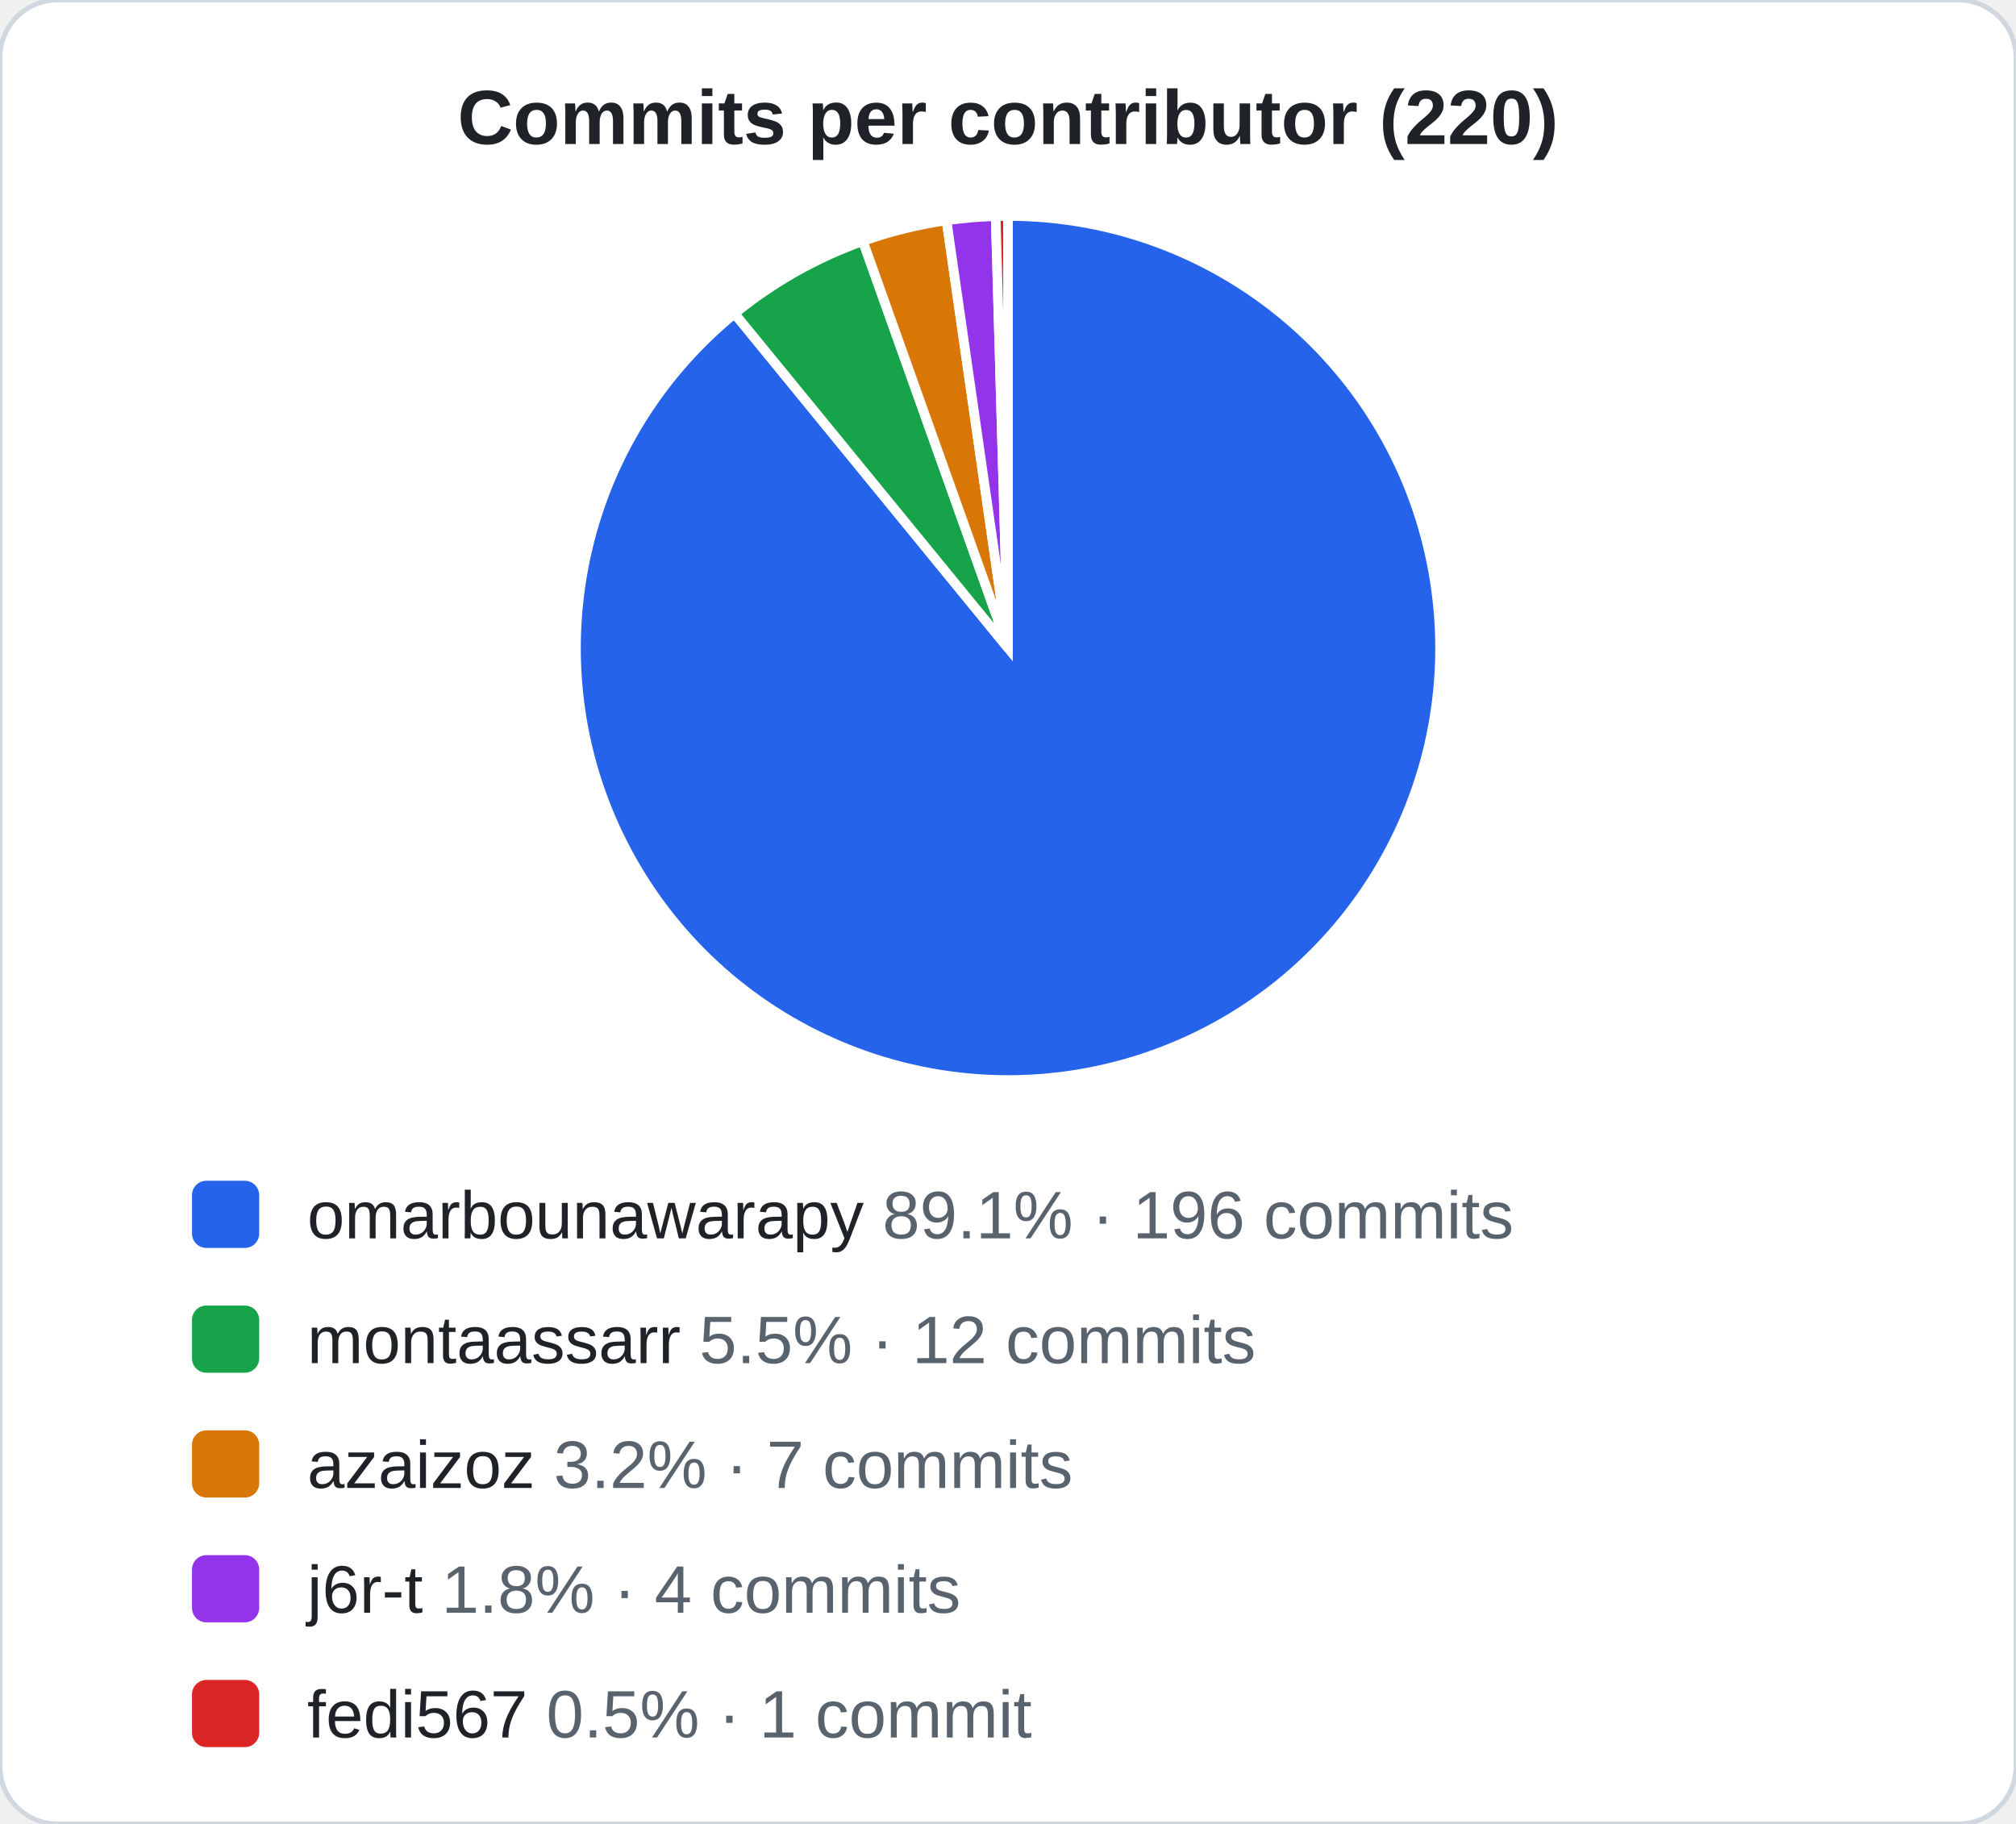
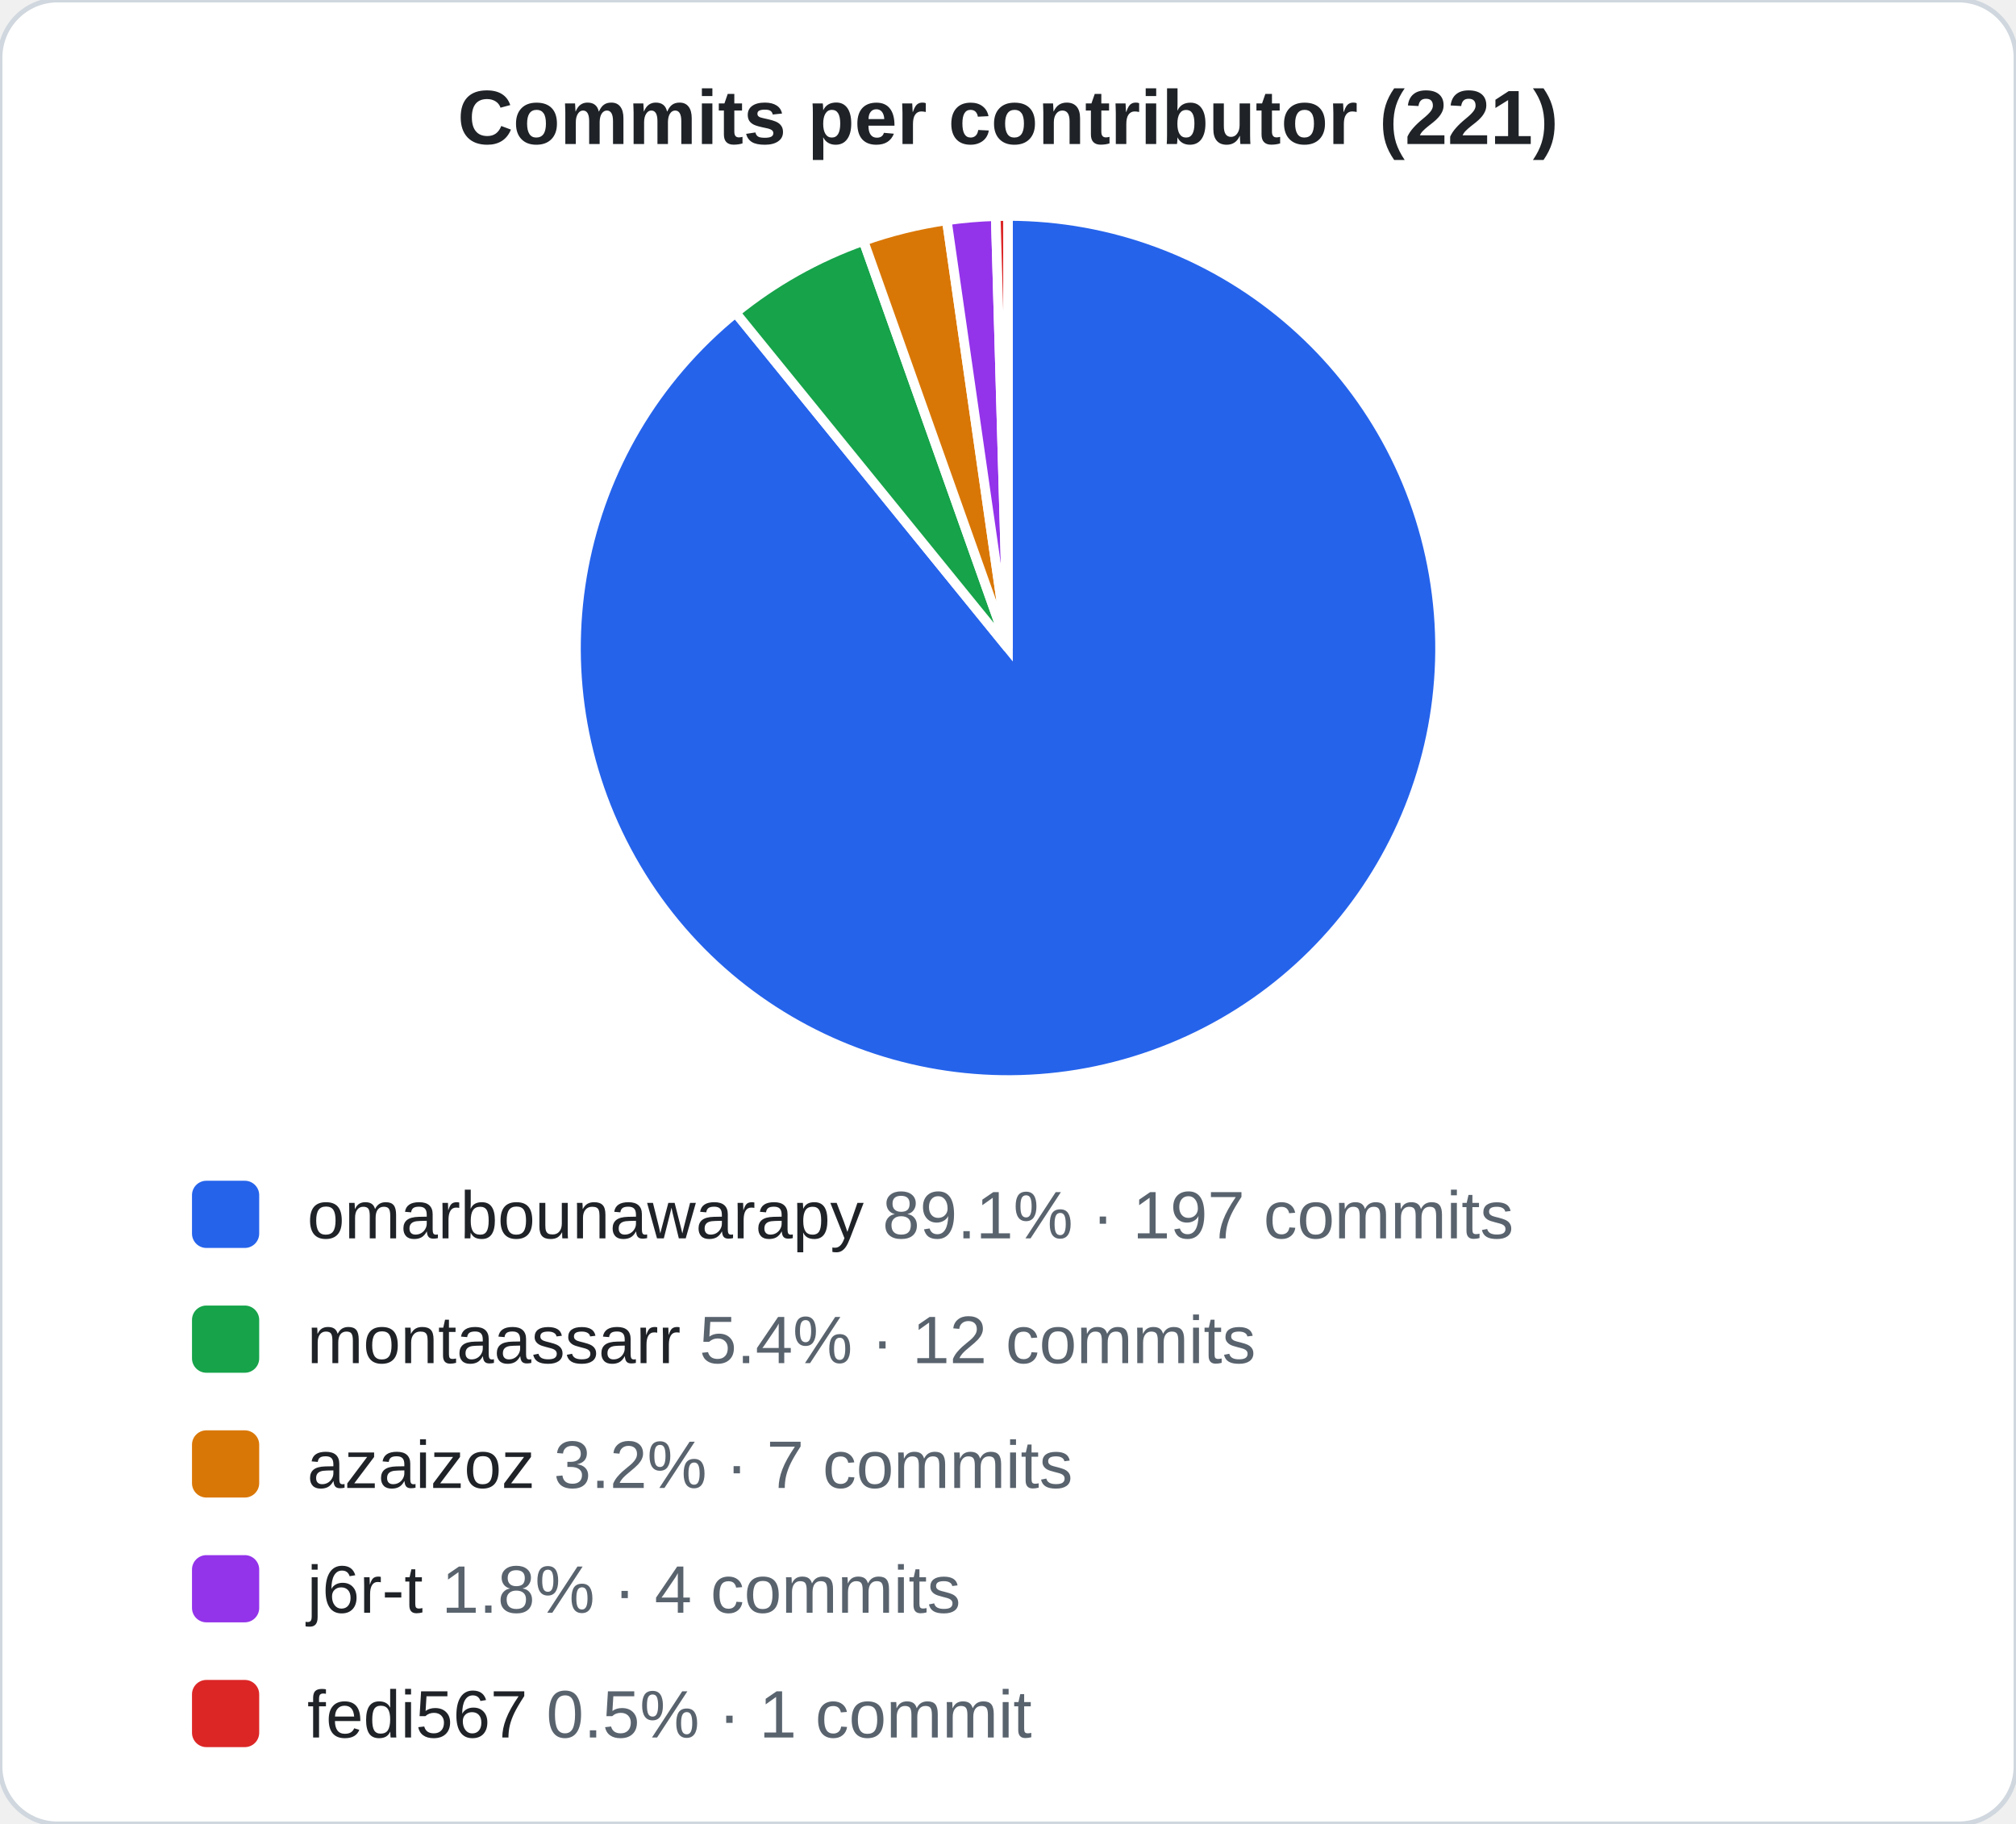
<svg xmlns="http://www.w3.org/2000/svg" width="420" height="380" viewBox="0 0 420 380" role="img" aria-labelledby="t">
  <rect width="420" height="380" rx="12" fill="#ffffff" stroke="#d0d7de" />
-   <text x="210" y="30" text-anchor="middle" font-family="Arial,Helvetica,sans-serif" font-size="16" font-weight="700" fill="#1f2328">Commits per contributor (220)</text>
-   <path d="M210.0,135.0 L210.00,45.00 A90,90 0 1 1 153.03,65.33 Z" fill="#2563eb" stroke="#ffffff" stroke-width="2" />
+   <text x="210" y="30" text-anchor="middle" font-family="Arial,Helvetica,sans-serif" font-size="16" font-weight="700" fill="#1f2328">Commits per contributor (221)</text>
+   <path d="M210.0,135.0 L210.00,45.00 A90,90 0 1 1 153.25,65.15 Z" fill="#2563eb" stroke="#ffffff" stroke-width="2" />
  <rect x="40" y="246" width="14" height="14" rx="3" fill="#2563eb" />
-   <text x="64" y="258" font-family="Arial,Helvetica,sans-serif" font-size="14" fill="#1f2328">omarbounawarapy <tspan fill="#59636e">89.1% · 196 commits</tspan>
+   <text x="64" y="258" font-family="Arial,Helvetica,sans-serif" font-size="14" fill="#1f2328">omarbounawarapy <tspan fill="#59636e">89.1% · 197 commits</tspan>
  </text>
-   <path d="M210.0,135.0 L153.03,65.33 A90,90 0 0 1 179.76,50.23 Z" fill="#16a34a" stroke="#ffffff" stroke-width="2" />
+   <path d="M210.0,135.0 L153.25,65.15 A90,90 0 0 1 179.89,50.19 Z" fill="#16a34a" stroke="#ffffff" stroke-width="2" />
  <rect x="40" y="272" width="14" height="14" rx="3" fill="#16a34a" />
-   <text x="64" y="284" font-family="Arial,Helvetica,sans-serif" font-size="14" fill="#1f2328">montaassarr <tspan fill="#59636e">5.5% · 12 commits</tspan>
+   <text x="64" y="284" font-family="Arial,Helvetica,sans-serif" font-size="14" fill="#1f2328">montaassarr <tspan fill="#59636e">5.4% · 12 commits</tspan>
  </text>
-   <path d="M210.0,135.0 L179.76,50.23 A90,90 0 0 1 197.19,45.92 Z" fill="#d97706" stroke="#ffffff" stroke-width="2" />
+   <path d="M210.0,135.0 L179.89,50.19 A90,90 0 0 1 197.25,45.91 Z" fill="#d97706" stroke="#ffffff" stroke-width="2" />
  <rect x="40" y="298" width="14" height="14" rx="3" fill="#d97706" />
  <text x="64" y="310" font-family="Arial,Helvetica,sans-serif" font-size="14" fill="#1f2328">azaizoz <tspan fill="#59636e">3.2% · 7 commits</tspan>
  </text>
-   <path d="M210.0,135.0 L197.19,45.92 A90,90 0 0 1 207.43,45.04 Z" fill="#9333ea" stroke="#ffffff" stroke-width="2" />
+   <path d="M210.0,135.0 L197.25,45.91 A90,90 0 0 1 207.44,45.04 Z" fill="#9333ea" stroke="#ffffff" stroke-width="2" />
  <rect x="40" y="324" width="14" height="14" rx="3" fill="#9333ea" />
  <text x="64" y="336" font-family="Arial,Helvetica,sans-serif" font-size="14" fill="#1f2328">j6r-t <tspan fill="#59636e">1.8% · 4 commits</tspan>
  </text>
-   <path d="M210.0,135.0 L207.43,45.04 A90,90 0 0 1 210.00,45.00 Z" fill="#dc2626" stroke="#ffffff" stroke-width="2" />
+   <path d="M210.0,135.0 L207.44,45.04 A90,90 0 0 1 210.00,45.00 Z" fill="#dc2626" stroke="#ffffff" stroke-width="2" />
  <rect x="40" y="350" width="14" height="14" rx="3" fill="#dc2626" />
  <text x="64" y="362" font-family="Arial,Helvetica,sans-serif" font-size="14" fill="#1f2328">fedi567 <tspan fill="#59636e">0.5% · 1 commit</tspan>
  </text>
</svg>
